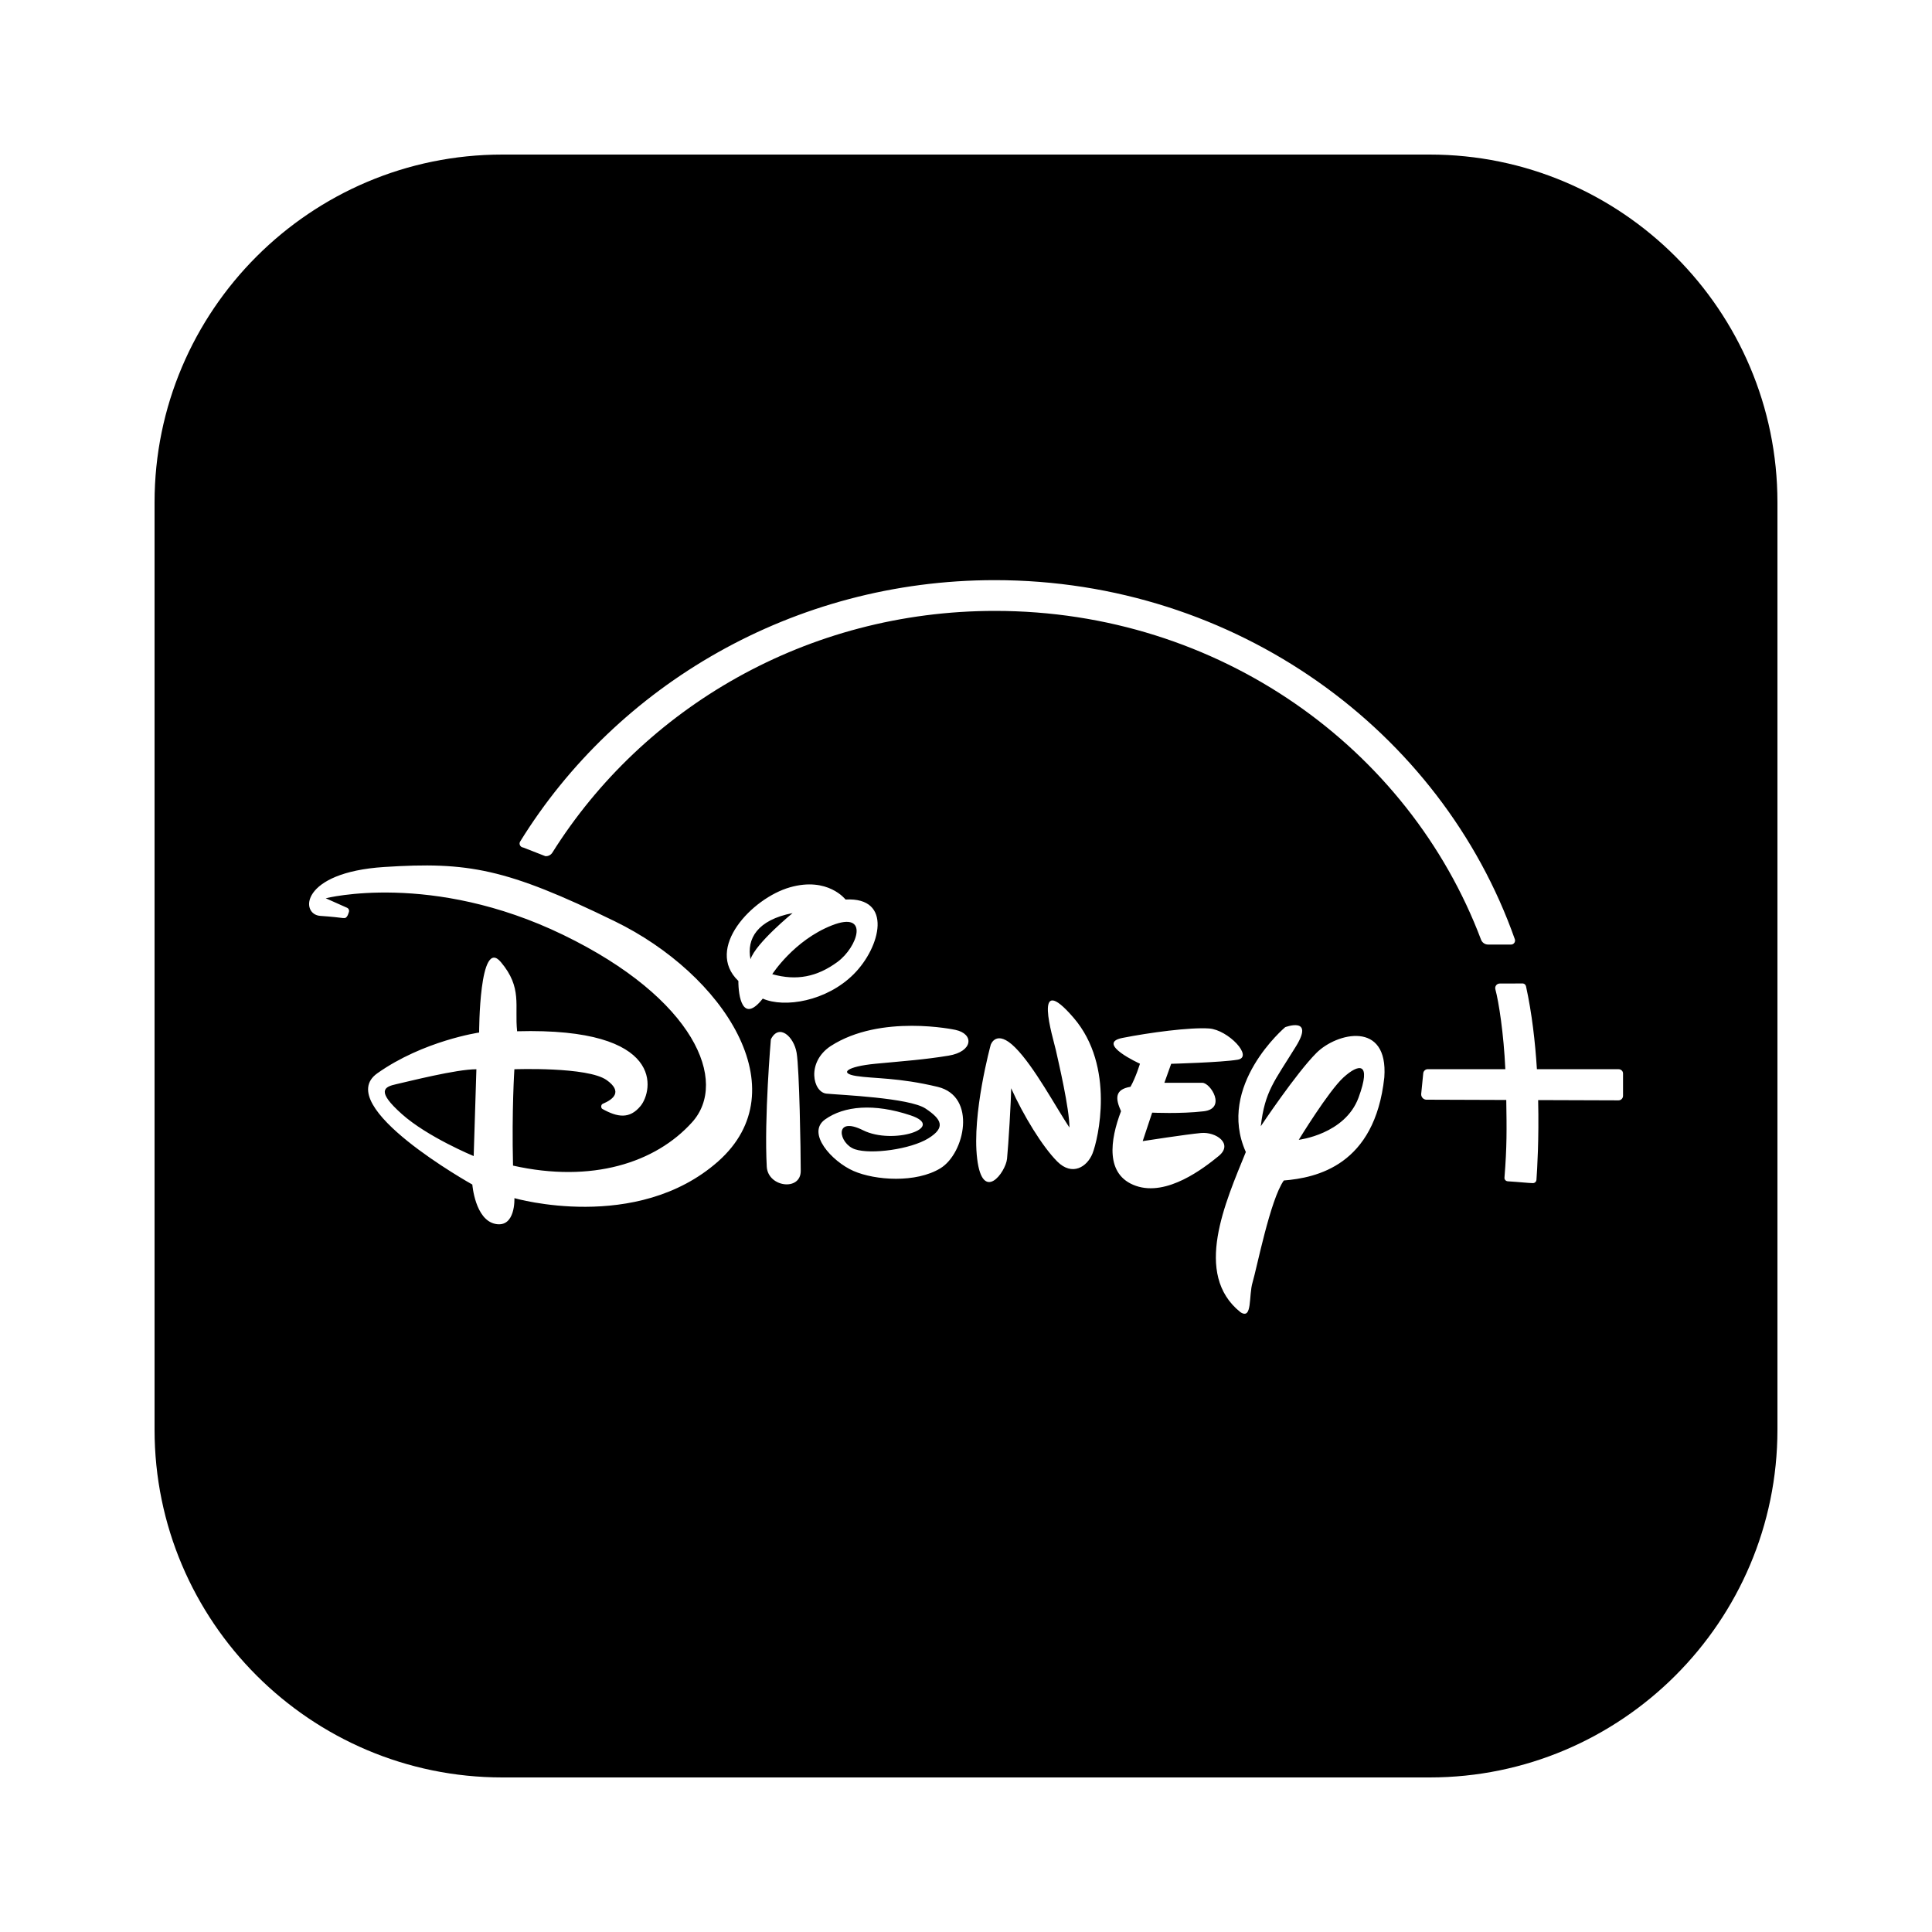
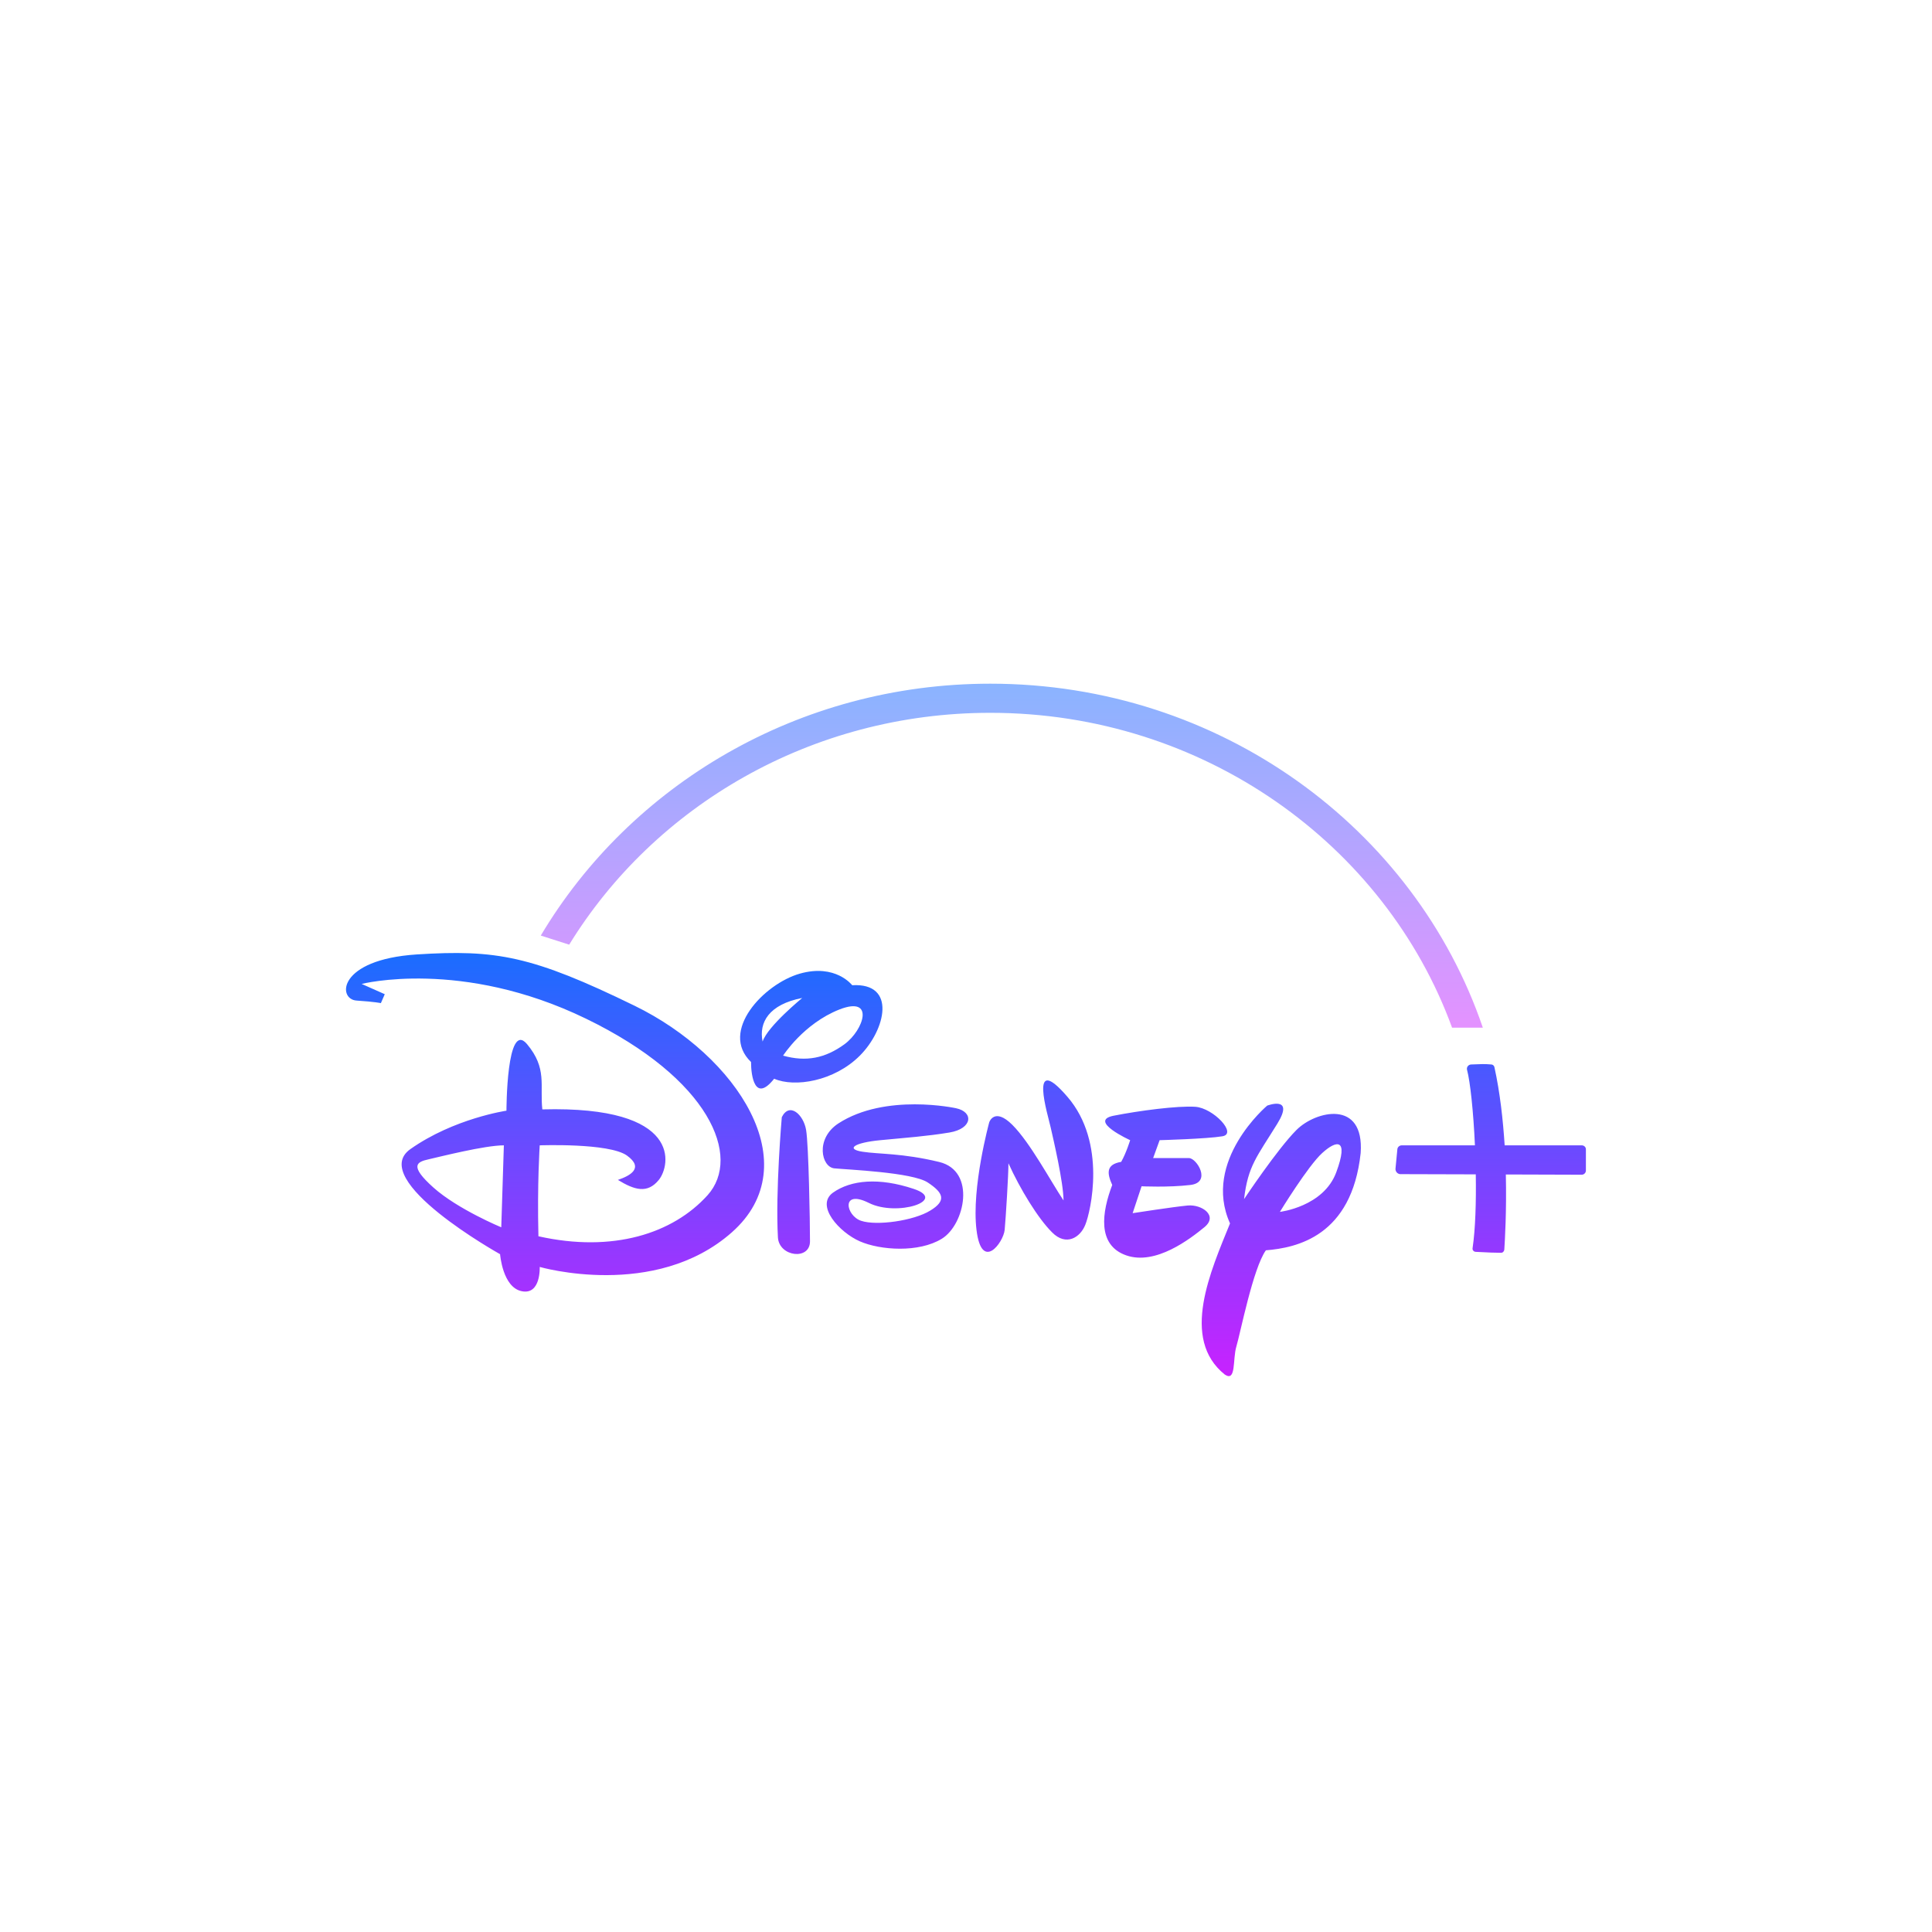
- <svg xmlns="http://www.w3.org/2000/svg" fill="#000000" viewBox="0 0 50 50" width="50px" height="50px">
-   <path d="M19.986,25.212c0,0,0.562-0.878,1.545-1.264s0.667,0.562,0.141,0.948C21.144,25.282,20.617,25.388,19.986,25.212z M20.512,23.631c-0.913,0.176-1.194,0.667-1.089,1.194C19.564,24.404,20.512,23.632,20.512,23.631z M34.771,27.882 c-0.387,0.351-1.159,1.616-1.159,1.616s1.194-0.141,1.546-1.089C35.508,27.46,35.157,27.531,34.771,27.882z M10.398,28.83 c0.667,0.597,1.861,1.089,1.861,1.089l0.07-2.247c-0.526,0-1.755,0.316-2.072,0.386C9.941,28.127,9.73,28.233,10.398,28.83z M46,13 v24c0,4.963-4.038,9-9,9H13c-4.962,0-9-4.037-9-9V13c0-4.963,4.038-9,9-9h24C41.962,4,46,8.037,46,13z M13.541,21.934l0.572,0.223 c0.073,0.006,0.143-0.029,0.182-0.091c2.349-3.742,6.583-6.256,11.456-6.256c5.798,0,10.708,3.552,12.578,8.508 c0.029,0.076,0.1,0.127,0.182,0.127h0.596c0.07,0,0.12-0.071,0.097-0.137c-1.904-5.398-7.217-9.294-13.46-9.294 c-5.214,0-9.786,2.724-12.282,6.764C13.421,21.842,13.466,21.927,13.541,21.934z M15.911,23.843c-2.81-1.37-3.793-1.546-5.971-1.405 c-2.177,0.141-2.177,1.229-1.651,1.265c0.311,0.021,0.487,0.044,0.58,0.055c0.078,0.009,0.089-0.011,0.115-0.046 c0.022-0.03,0.032-0.075,0.043-0.102c0.019-0.049-0.003-0.099-0.047-0.118c-0.045-0.02-0.55-0.245-0.55-0.245 s2.74-0.702,6.146,0.948c3.406,1.65,4.285,3.793,3.337,4.847c-0.948,1.054-2.599,1.581-4.636,1.124 c-0.035-1.44,0.035-2.494,0.035-2.494s1.897-0.07,2.389,0.281c0.42,0.3,0.174,0.497-0.103,0.614 c-0.047,0.02-0.052,0.107-0.009,0.132c0.393,0.218,0.706,0.269,0.99-0.078c0.316-0.386,0.667-2.037-3.196-1.932 c-0.07-0.667,0.141-1.124-0.421-1.791C12.4,24.228,12.4,26.722,12.4,26.722s-1.44,0.21-2.634,1.054 c-1.194,0.843,2.458,2.88,2.458,2.88s0.07,0.913,0.597,1.019c0.527,0.105,0.492-0.667,0.492-0.667s3.16,0.913,5.269-0.948 C20.688,28.197,18.721,25.212,15.911,23.843z M19.74,25.844c0.562,0.247,1.65,0.071,2.353-0.632c0.702-0.702,1.019-2.002-0.21-1.932 c0,0-0.457-0.597-1.44-0.316c-0.983,0.281-2.212,1.581-1.334,2.423C19.108,25.773,19.214,26.511,19.74,25.844z M20.723,30.305 c0-0.527-0.035-2.634-0.106-3.056c-0.07-0.421-0.456-0.773-0.667-0.351c0,0-0.176,2.037-0.106,3.301 C19.88,30.727,20.723,30.831,20.723,30.305z M22.654,27.53c0.737-0.07,1.265-0.106,1.897-0.21c0.632-0.105,0.667-0.562,0.175-0.667 c0,0-1.932-0.421-3.231,0.421c-0.632,0.421-0.457,1.194-0.106,1.229c0.351,0.035,2.142,0.106,2.564,0.386 c0.421,0.281,0.527,0.492,0.07,0.773c-0.457,0.281-1.475,0.421-1.897,0.281c-0.421-0.141-0.562-0.878,0.21-0.492 c0.773,0.386,2.177-0.07,1.229-0.386c-0.948-0.316-1.72-0.245-2.212,0.106c-0.492,0.351,0.176,1.089,0.737,1.334 c0.562,0.245,1.616,0.316,2.248-0.07c0.632-0.386,0.948-1.861-0.07-2.107c-1.019-0.245-1.651-0.21-2.107-0.281 C21.706,27.776,21.917,27.601,22.654,27.53z M27.783,26.338c-1.089-1.265-0.528,0.525-0.457,0.841 c0.07,0.316,0.351,1.51,0.351,2.002c-0.351-0.527-0.913-1.581-1.405-2.072c-0.492-0.492-0.632-0.07-0.632-0.07 s-0.492,1.791-0.351,2.95c0.141,1.159,0.737,0.351,0.773,0c0.035-0.351,0.106-1.51,0.106-1.826c0.316,0.702,0.808,1.51,1.194,1.897 c0.386,0.386,0.773,0.141,0.913-0.21S28.872,27.602,27.783,26.338z M31.54,29.917c0.386-0.316-0.071-0.631-0.457-0.595 c-0.386,0.035-1.51,0.21-1.51,0.21l0.245-0.737c0,0,0.737,0.035,1.334-0.035s0.176-0.737-0.035-0.737c-0.21,0-0.983,0-0.983,0 l0.176-0.492c0,0,1.299-0.035,1.72-0.106c0.421-0.07-0.245-0.773-0.737-0.808c-0.492-0.035-1.546,0.106-2.248,0.245 c-0.702,0.141,0.457,0.667,0.457,0.667s-0.106,0.351-0.245,0.597c-0.421,0.07-0.386,0.316-0.245,0.632 c-0.281,0.737-0.421,1.651,0.386,1.932C30.206,30.97,31.154,30.232,31.54,29.917z M35.826,27.882 c0.105-1.476-1.23-1.159-1.757-0.632c-0.527,0.527-1.44,1.897-1.44,1.897c0.106-0.913,0.351-1.159,0.913-2.072 c0.48-0.78-0.281-0.492-0.281-0.492s-1.791,1.51-1.019,3.231c-0.527,1.299-1.37,3.16-0.141,4.144c0.316,0.21,0.21-0.421,0.316-0.773 c0.106-0.351,0.457-2.142,0.808-2.634C34.07,30.481,35.58,30.165,35.826,27.882z M42.004,27.786c0.003-0.063-0.05-0.115-0.115-0.115 h-2.114c-0.044-0.699-0.128-1.445-0.282-2.146c-0.009-0.039-0.041-0.07-0.081-0.073c-0.287,0-0.331,0.002-0.601,0.002 c-0.078,0.002-0.131,0.075-0.111,0.149c0.088,0.323,0.216,1.147,0.258,2.067H36.95c-0.062,0-0.114,0.051-0.117,0.112l-0.053,0.532 c-0.004,0.085,0.069,0.155,0.154,0.146l2.048,0.007c0.012,0.754,0.018,1.207-0.046,2.004c-0.008,0.053,0.033,0.098,0.087,0.101 c0.322,0.02,0.526,0.045,0.647,0.047c0.049,0.001,0.089-0.036,0.093-0.085c0.019-0.256,0.068-1.06,0.044-2.064l2.08,0.007 c0.065,0,0.117-0.053,0.117-0.118V27.786z" />
+ <svg xmlns="http://www.w3.org/2000/svg" viewBox="0 0 64 64" width="64px" height="64px">
+   <defs>
+     <linearGradient id="linear0" gradientUnits="userSpaceOnUse" x1="112.999" y1="111.483" x2="112.999" y2="160.973" gradientTransform="matrix(0.283186,0,0,0.283186,0,0)">
+       <stop offset="0" style="stop-color:rgb(10.196%,42.745%,100%);stop-opacity:1;" />
+       <stop offset="1" style="stop-color:rgb(78.431%,13.333%,100%);stop-opacity:1;" />
+     </linearGradient>
+     <linearGradient id="linear1" gradientUnits="userSpaceOnUse" x1="118.357" y1="79.982" x2="118.357" y2="120.211" gradientTransform="matrix(0.283186,0,0,0.283186,0,0)">
+       <stop offset="0" style="stop-color:rgb(54.118%,70.588%,100%);stop-opacity:1;" />
+       <stop offset="1" style="stop-color:rgb(89.412%,57.255%,100%);stop-opacity:1;" />
+     </linearGradient>
+   </defs>
+   <g id="surface111602764">
+     <path style=" stroke:none;fill-rule:nonzero;fill:rgb(100%,100%,100%);fill-opacity:1;" d="M 17.406 56.32 C 12.035 56.32 7.68 51.965 7.68 46.594 L 7.68 17.406 C 7.68 12.035 12.035 7.68 17.406 7.68 L 46.594 7.68 C 51.965 7.68 56.32 12.035 56.32 17.406 L 56.32 46.594 C 56.32 51.965 51.965 56.32 46.594 56.32 Z M 17.406 56.32 " />
+     <path style=" stroke:none;fill-rule:nonzero;fill:url(#linear0);" d="M 21.02 33.316 C 17.625 31.66 16.438 31.449 13.805 31.617 C 11.176 31.789 11.176 33.105 11.812 33.145 C 12.449 33.188 12.617 33.23 12.617 33.23 L 12.746 32.934 L 11.98 32.594 C 11.98 32.594 15.289 31.746 19.406 33.742 C 23.52 35.734 24.582 38.324 23.438 39.594 C 22.289 40.867 20.297 41.504 17.836 40.953 C 17.793 39.211 17.879 37.941 17.879 37.941 C 17.879 37.941 20.168 37.855 20.766 38.277 C 21.359 38.703 20.848 38.957 20.469 39.086 C 21.02 39.422 21.445 39.551 21.824 39.086 C 22.207 38.617 22.633 36.625 17.965 36.75 C 17.879 35.945 18.133 35.395 17.457 34.586 C 16.777 33.781 16.777 36.793 16.777 36.793 C 16.777 36.793 15.039 37.047 13.594 38.066 C 12.152 39.086 16.566 41.547 16.566 41.547 C 16.566 41.547 16.648 42.648 17.285 42.773 C 17.922 42.902 17.879 41.969 17.879 41.969 C 17.879 41.969 21.695 43.074 24.242 40.824 C 26.789 38.574 24.414 34.969 21.02 33.316 Z M 16.605 40.656 C 16.605 40.656 15.164 40.059 14.359 39.34 C 13.551 38.617 13.805 38.492 14.188 38.406 C 14.57 38.32 16.055 37.941 16.691 37.941 Z M 25.898 37.008 C 25.898 37.008 25.684 39.465 25.77 40.996 C 25.812 41.633 26.832 41.758 26.832 41.121 C 26.832 40.484 26.789 37.941 26.703 37.43 C 26.617 36.922 26.152 36.496 25.898 37.008 Z M 31.668 36.711 C 31.668 36.711 29.332 36.199 27.766 37.219 C 27 37.727 27.211 38.66 27.637 38.703 C 28.059 38.746 30.223 38.832 30.734 39.172 C 31.242 39.508 31.371 39.766 30.816 40.102 C 30.266 40.441 29.035 40.613 28.527 40.441 C 28.016 40.273 27.848 39.383 28.781 39.848 C 29.715 40.316 31.41 39.762 30.266 39.383 C 29.121 39 28.188 39.086 27.594 39.508 C 27 39.934 27.805 40.824 28.484 41.121 C 29.164 41.418 30.438 41.504 31.199 41.035 C 31.961 40.57 32.344 38.789 31.113 38.492 C 29.883 38.195 29.121 38.238 28.57 38.152 C 28.016 38.066 28.273 37.855 29.164 37.77 C 30.055 37.684 30.691 37.641 31.453 37.516 C 32.219 37.387 32.262 36.836 31.668 36.711 Z M 34.805 37.348 C 34.891 37.727 35.23 39.172 35.23 39.766 C 34.805 39.129 34.129 37.855 33.535 37.262 C 32.938 36.668 32.77 37.176 32.77 37.176 C 32.77 37.176 32.176 39.34 32.348 40.742 C 32.516 42.141 33.238 41.164 33.281 40.742 C 33.32 40.316 33.406 38.918 33.406 38.535 C 33.789 39.383 34.383 40.359 34.852 40.824 C 35.316 41.293 35.785 40.996 35.953 40.57 C 36.125 40.148 36.676 37.855 35.359 36.332 C 34.043 34.801 34.723 36.965 34.805 37.348 Z M 39.344 39.934 C 38.879 39.977 37.52 40.188 37.52 40.188 L 37.816 39.297 C 37.816 39.297 38.707 39.34 39.43 39.254 C 40.148 39.172 39.641 38.363 39.387 38.363 C 39.133 38.363 38.199 38.363 38.199 38.363 L 38.414 37.77 C 38.414 37.77 39.98 37.727 40.492 37.641 C 41 37.559 40.195 36.707 39.598 36.664 C 39.004 36.625 37.734 36.793 36.883 36.961 C 36.035 37.133 37.438 37.77 37.438 37.77 C 37.438 37.77 37.309 38.191 37.141 38.488 C 36.629 38.574 36.672 38.871 36.844 39.254 C 36.504 40.145 36.332 41.246 37.309 41.586 C 38.285 41.926 39.43 41.035 39.898 40.652 C 40.363 40.27 39.812 39.891 39.344 39.934 Z M 42.949 37.43 C 42.312 38.066 41.211 39.723 41.211 39.723 C 41.34 38.617 41.637 38.32 42.316 37.219 C 42.895 36.277 41.977 36.625 41.977 36.625 C 41.977 36.625 39.812 38.449 40.746 40.527 C 40.109 42.098 39.09 44.348 40.574 45.535 C 40.957 45.789 40.828 45.027 40.957 44.602 C 41.086 44.176 41.508 42.012 41.934 41.418 C 42.953 41.336 44.777 40.953 45.074 38.195 C 45.199 36.414 43.586 36.793 42.949 37.43 Z M 44.266 38.832 C 43.844 39.977 42.398 40.145 42.398 40.145 C 42.398 40.145 43.332 38.617 43.801 38.195 C 44.266 37.77 44.691 37.684 44.266 38.832 Z M 28.484 34.969 C 29.332 34.121 29.715 32.551 28.23 32.637 C 28.23 32.637 27.68 31.914 26.492 32.254 C 25.305 32.594 23.82 34.164 24.879 35.18 C 24.879 35.648 25.008 36.539 25.645 35.734 C 26.32 36.031 27.637 35.82 28.484 34.969 Z M 25.262 34.504 C 25.133 33.867 25.473 33.273 26.574 33.059 C 26.574 33.062 25.43 33.992 25.262 34.504 Z M 27.805 33.441 C 28.992 32.977 28.613 34.121 27.977 34.59 C 27.34 35.055 26.703 35.184 25.941 34.969 C 25.941 34.969 26.617 33.91 27.805 33.441 Z M 52.398 37.941 L 49.844 37.941 C 49.789 37.098 49.691 36.195 49.504 35.348 C 49.492 35.301 49.453 35.266 49.406 35.262 C 49.125 35.238 49.074 35.254 48.734 35.262 C 48.641 35.266 48.574 35.352 48.598 35.441 C 48.703 35.832 48.809 36.828 48.859 37.941 L 46.434 37.941 C 46.359 37.941 46.293 38 46.289 38.074 L 46.227 38.719 C 46.223 38.82 46.309 38.906 46.414 38.895 L 48.887 38.902 C 48.902 39.812 48.875 40.711 48.781 41.348 C 48.77 41.41 48.82 41.465 48.883 41.469 C 49.273 41.492 49.57 41.5 49.719 41.5 C 49.777 41.504 49.824 41.457 49.832 41.398 C 49.852 41.09 49.91 40.117 49.883 38.906 L 52.395 38.914 C 52.473 38.914 52.535 38.852 52.535 38.773 L 52.535 38.078 C 52.539 38.004 52.477 37.941 52.398 37.941 Z M 52.398 37.941 " />
+     <path style=" stroke:none;fill-rule:nonzero;fill:url(#linear1);" d="M 32.805 22.648 C 26.434 22.648 20.875 26.016 17.914 30.992 L 18.855 31.293 C 21.676 26.703 26.867 23.613 32.805 23.613 C 39.867 23.613 45.887 27.977 48.102 34.043 L 49.121 34.043 C 46.871 27.438 40.41 22.648 32.805 22.648 Z M 32.805 22.648 " />
+   </g>
</svg>
